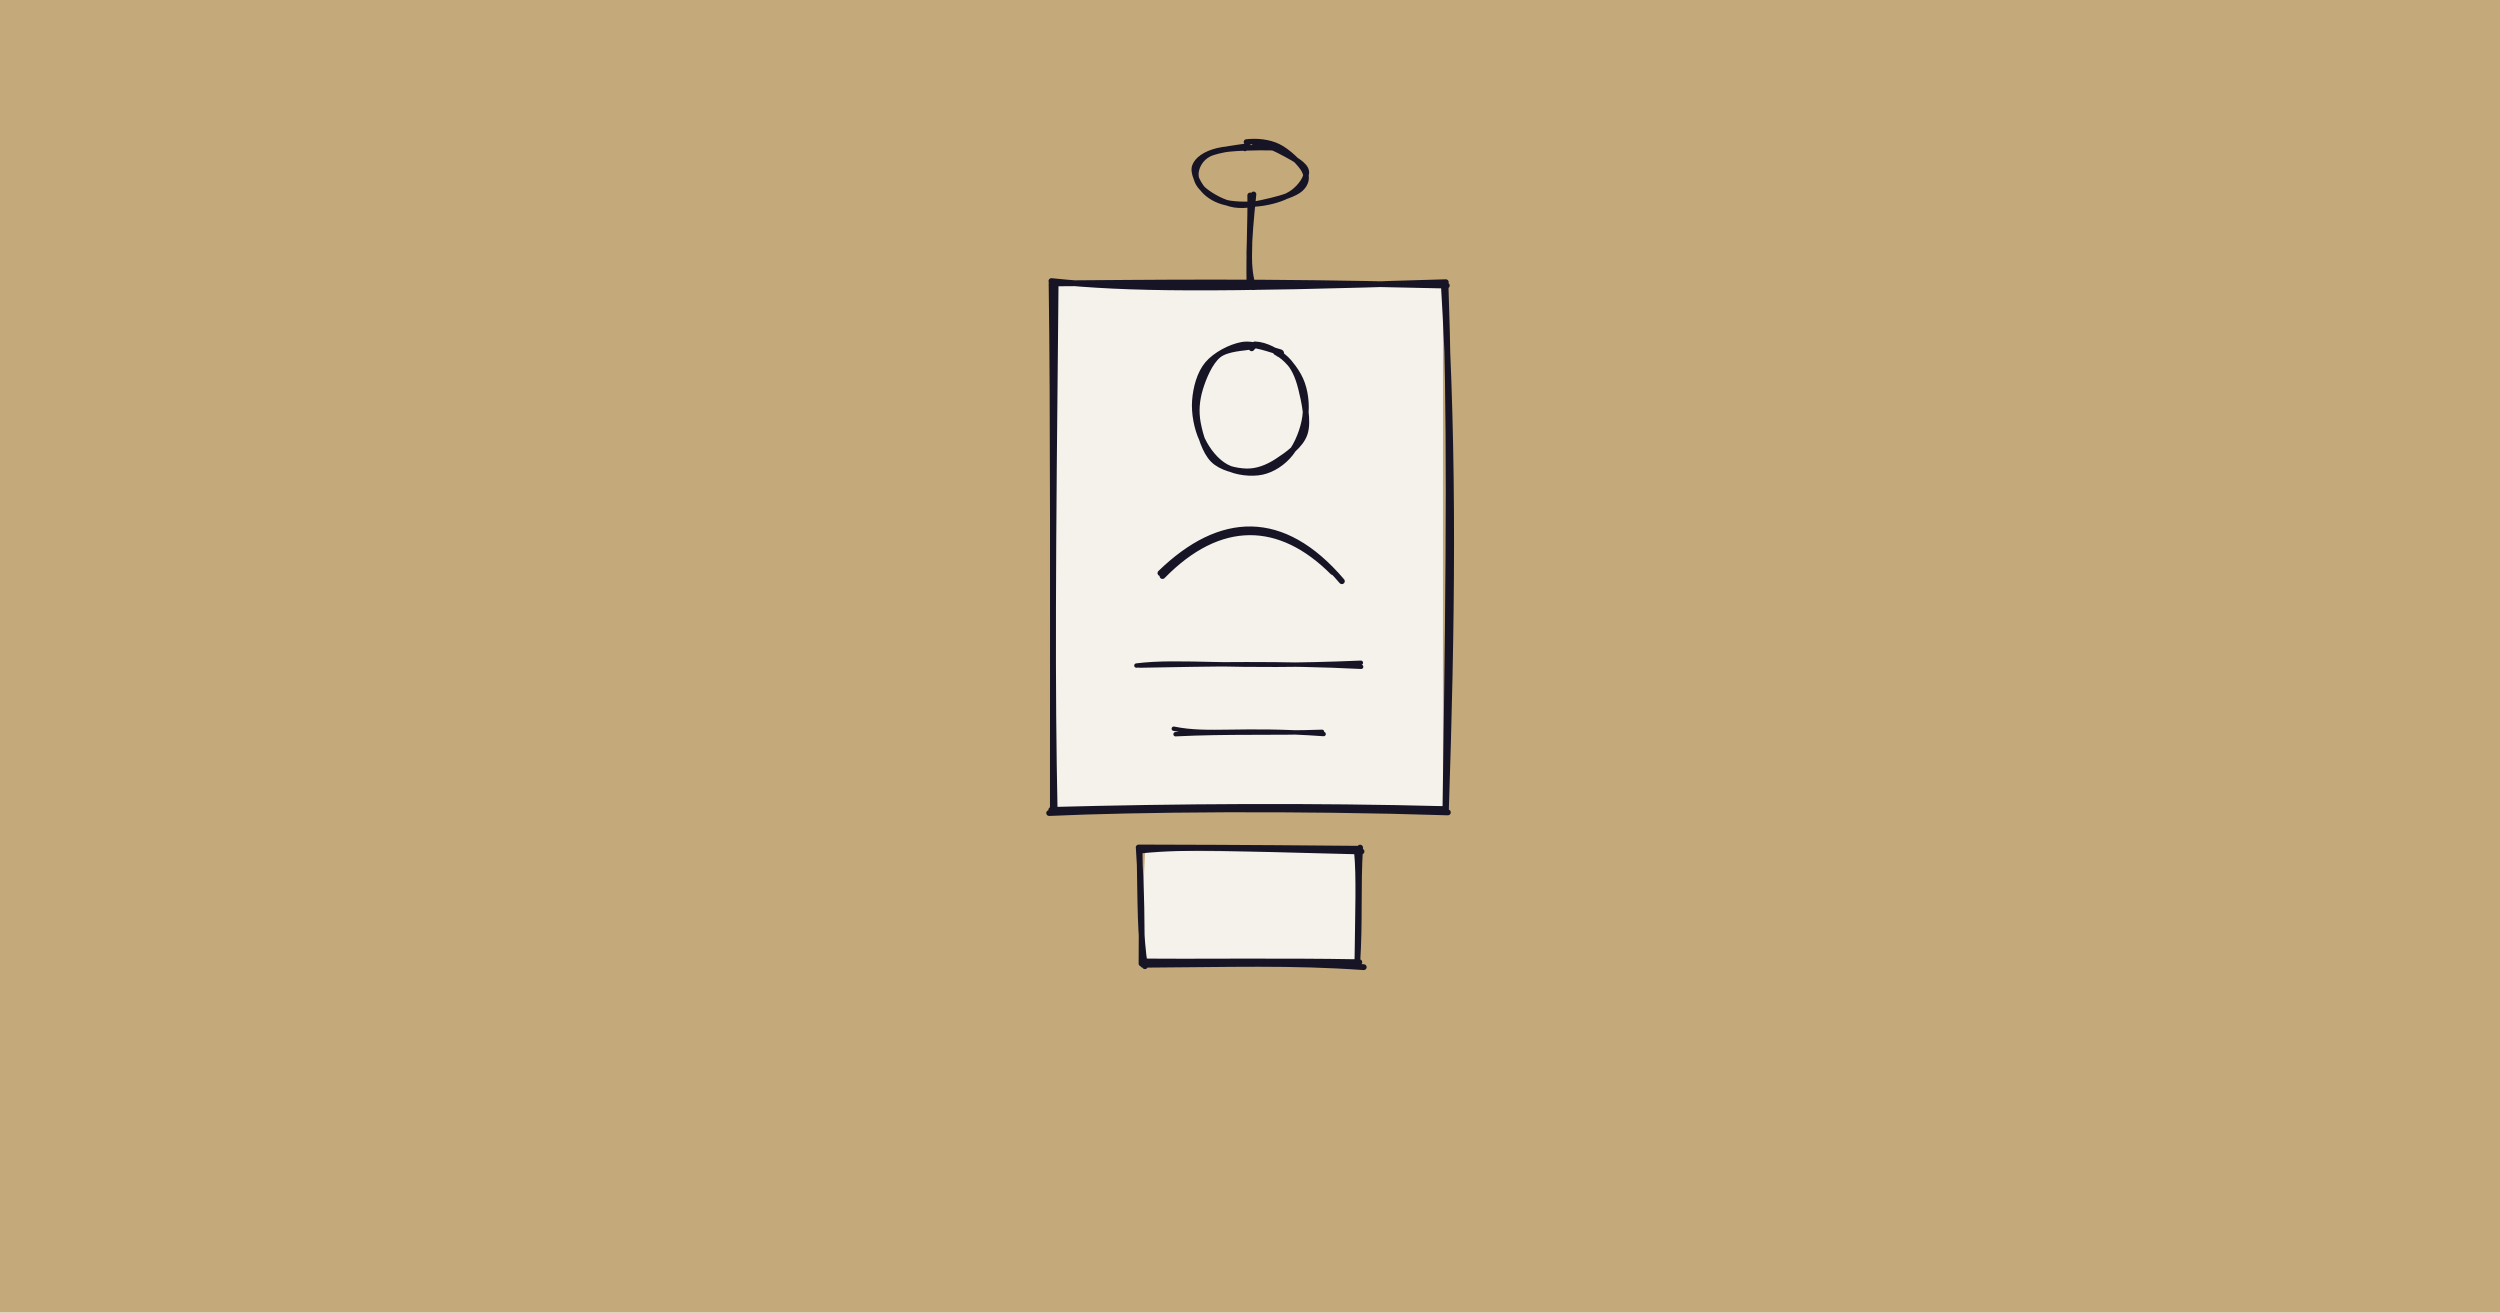
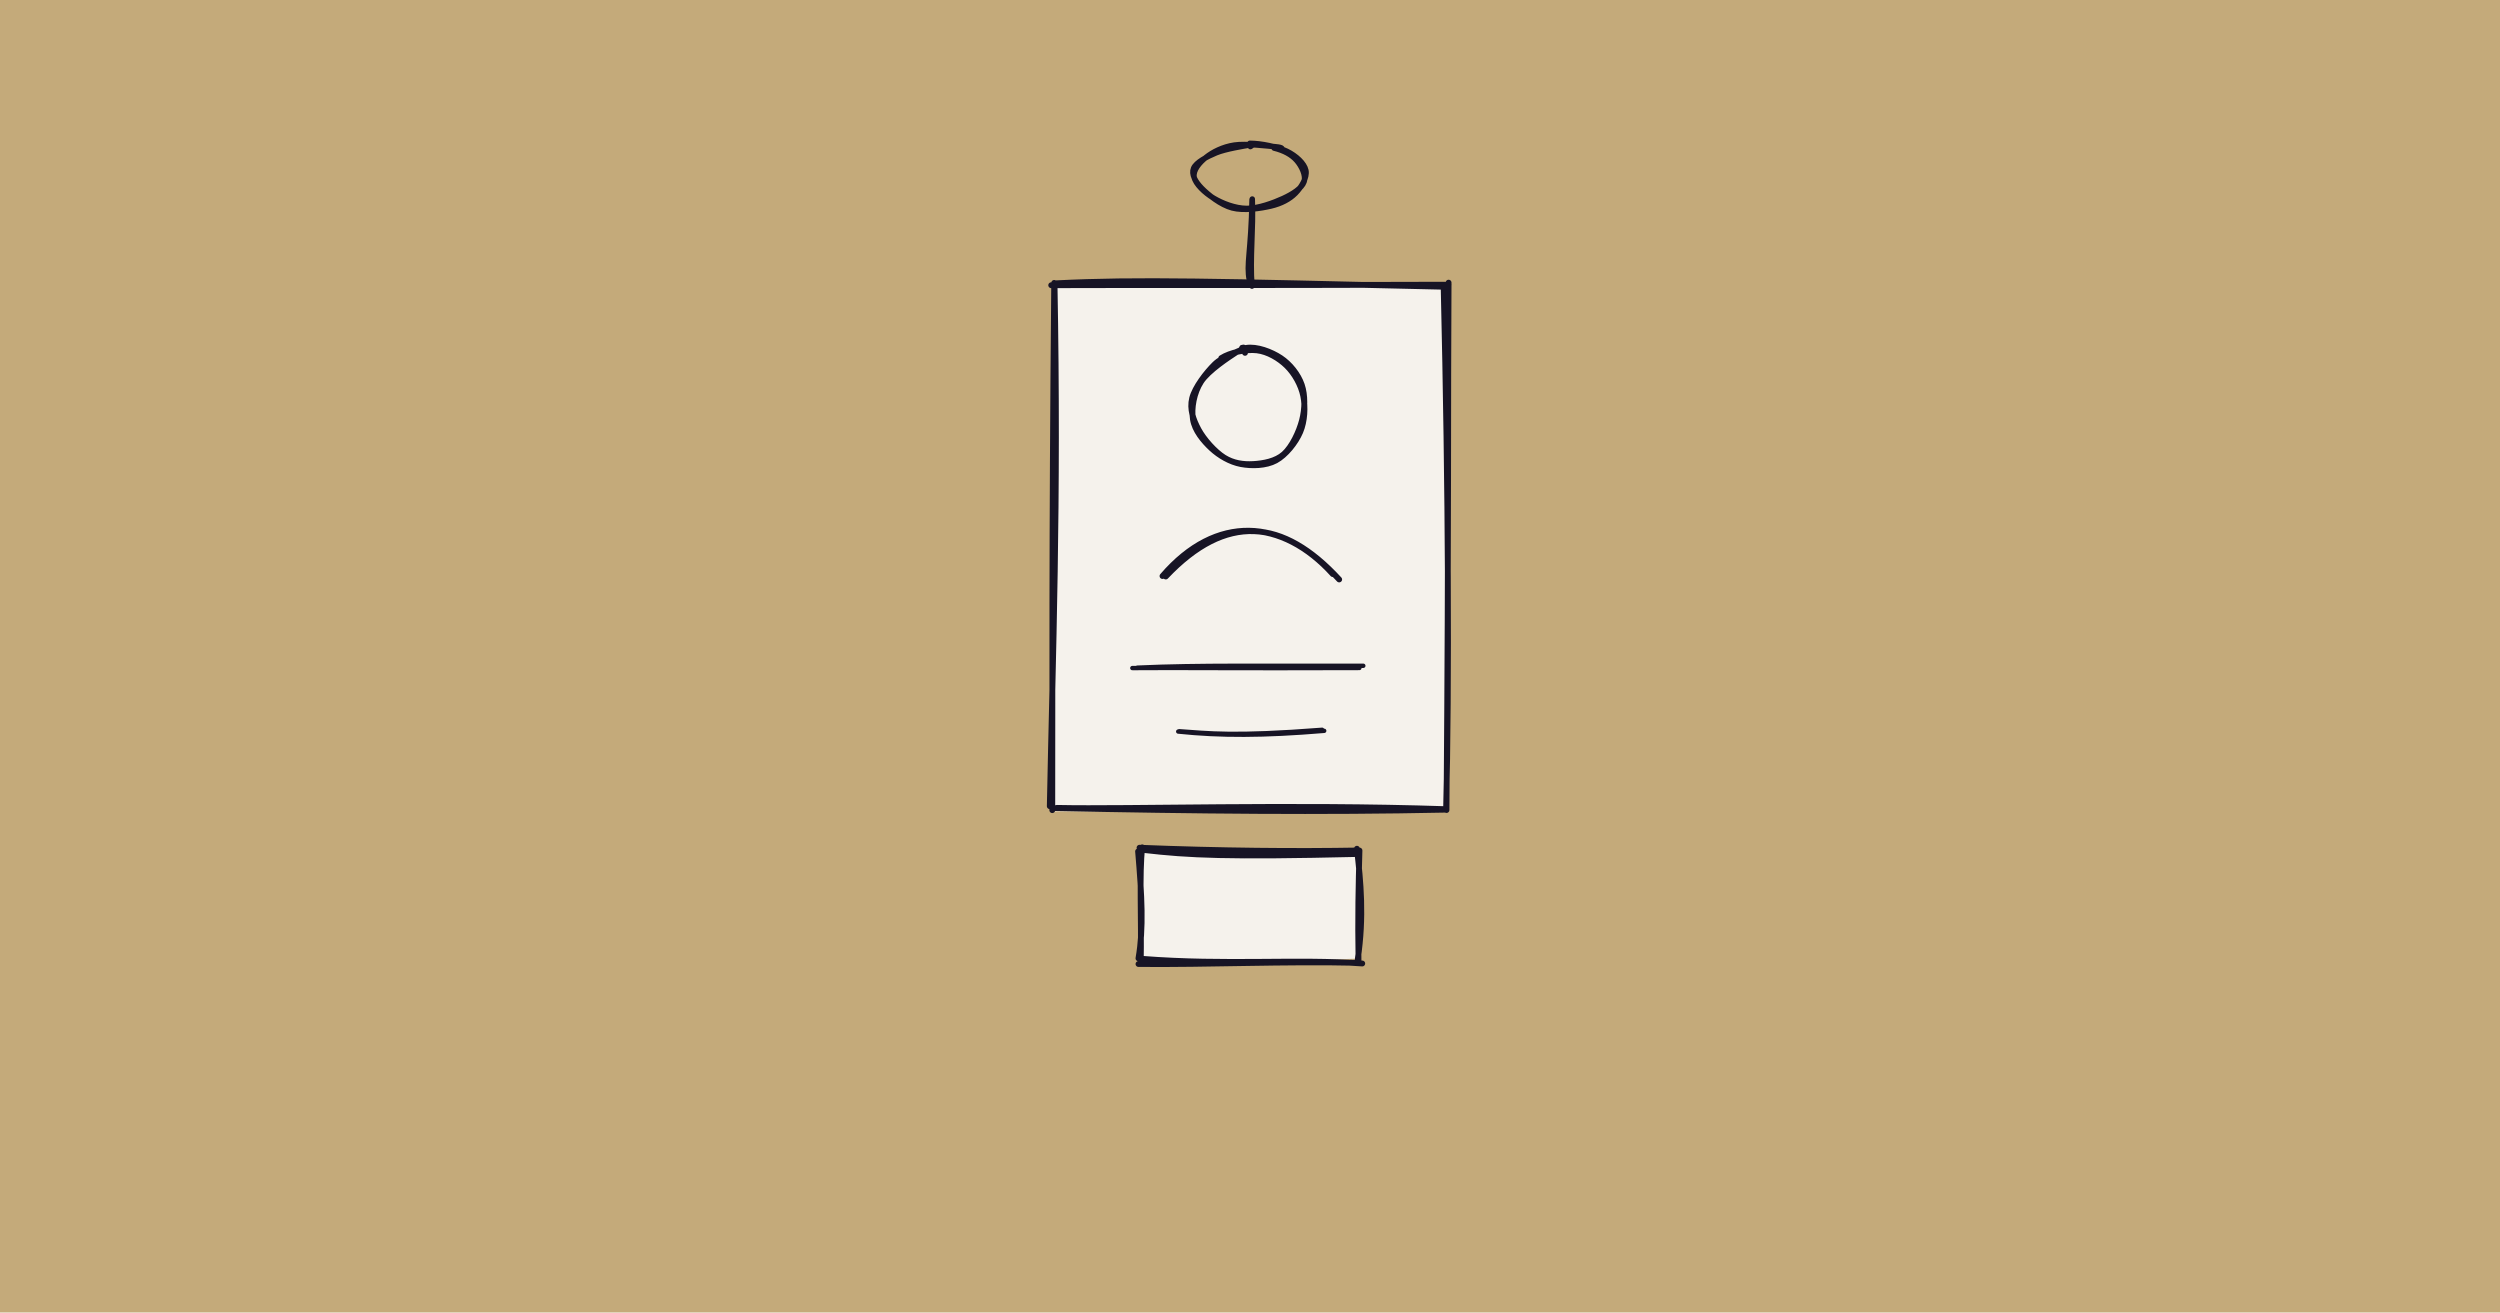
<svg xmlns="http://www.w3.org/2000/svg" width="1200" height="630" viewBox="0 0 1200 630">
  <rect width="1200" height="630" fill="#c4aa7a" />
  <g transform="translate(285,0) scale(0.875)">
-     <path d="M250.842 154.095 L465.851 154.222 L465.833 442.158 L250.944 445.323" stroke="none" stroke-width="0" fill="#F5F2EC" stroke-linecap="round" stroke-linejoin="round" />
-     <path d="M251.067 154.204 C293.568 158.596, 338.837 158.882, 467.406 154.813 M251.933 155.463 C308.181 155.141, 361.857 154.103, 467.944 156.653 M466.291 155.428 C472.158 250.971, 470.806 344.293, 467.442 445.253 M467.236 155.817 C469.624 225.093, 469.521 294.217, 467.231 443.224 M468.535 445.66 C385.495 442.97, 297.173 443.819, 249.822 446.007 M467.519 443.871 C394.332 441.954, 319.187 442.477, 250.992 444.296 M252.845 445.498 C251.389 376.463, 251.778 309.289, 253.369 154.647 M251.864 444.469 C251.882 333.935, 252.151 223.248, 251.155 155.503" stroke="#171425" stroke-width="3.2" fill="none" stroke-linecap="round" stroke-linejoin="round" />
-     <path d="M342.614 196.1 C347.013 191.802, 353.108 188.348, 359.151 188.371 C365.194 188.394, 373.892 192.161, 378.874 196.237 C383.856 200.313, 387.315 206.388, 389.045 212.826 C390.775 219.264, 391.014 228.252, 389.252 234.865 C387.491 241.478, 383.566 248.66, 378.476 252.507 C373.387 256.353, 364.765 257.796, 358.716 257.944 C352.666 258.092, 346.718 257.37, 342.179 253.395 C337.641 249.419, 333.335 240.738, 331.484 234.09 C329.633 227.442, 328.558 220.574, 331.074 213.504 C333.59 206.434, 342.934 195.353, 346.58 191.67 C350.226 187.987, 352.795 190.754, 352.951 191.404 M347.06 191.236 C352.325 188.107, 360.186 187.182, 366.175 189.013 C372.165 190.843, 379.173 196.625, 382.998 202.218 C386.822 207.812, 388.859 216.007, 389.123 222.576 C389.387 229.145, 387.528 236.181, 384.583 241.631 C381.639 247.08, 376.627 252.762, 371.456 255.272 C366.284 257.782, 359.687 257.935, 353.556 256.692 C347.426 255.448, 338.957 253.012, 334.674 247.809 C330.39 242.606, 327.982 232.646, 327.855 225.473 C327.728 218.3, 330.465 210.622, 333.912 204.774 C337.359 198.925, 346.116 192.372, 348.538 190.384 C350.961 188.396, 348.214 192.09, 348.445 192.847" stroke="none" stroke-width="0" fill="#F5F2EC" stroke-linecap="round" stroke-linejoin="round" />
-     <path d="M374.271 193.209 C379.705 195.771, 384.972 202.339, 387.645 208.234 C390.319 214.129, 391.214 221.84, 390.309 228.58 C389.404 235.32, 386.179 243.633, 382.216 248.676 C378.253 253.719, 372.421 257.589, 366.532 258.839 C360.644 260.089, 352.346 259.129, 346.885 256.176 C341.424 253.223, 336.609 247.174, 333.766 241.122 C330.922 235.07, 329.332 226.752, 329.824 219.863 C330.316 212.973, 332.41 204.895, 336.716 199.785 C341.022 194.675, 349.224 190.357, 355.662 189.203 C362.099 188.048, 371.986 192.028, 375.338 192.857 C378.69 193.686, 376.26 193.8, 375.772 194.176 M362.684 188.935 C368.645 189.094, 375.562 192.952, 379.789 196.976 C384.015 201, 386.338 206.283, 388.044 213.078 C389.75 219.874, 392.202 231.084, 390.023 237.749 C387.844 244.413, 380.305 249.586, 374.971 253.066 C369.636 256.546, 363.881 258.773, 358.016 258.627 C352.152 258.481, 344.226 256.616, 339.786 252.191 C335.345 247.766, 332.569 238.575, 331.372 232.078 C330.175 225.582, 330.733 219.418, 332.606 213.213 C334.479 207.008, 337.992 198.686, 342.61 194.847 C347.227 191.007, 357.258 190.809, 360.31 190.178 C363.363 189.547, 360.997 190.503, 360.926 191.059" stroke="#171425" stroke-width="3.2" fill="none" stroke-linecap="round" stroke-linejoin="round" />
-     <path d="M312 316 C342.482 282.84, 373.84 282.616, 410.703 316.238" stroke="none" stroke-width="0" fill="#F5F2EC" stroke-linecap="round" stroke-linejoin="round" />
-     <path d="M312 316 C343.437 283.827, 376.45 284.841, 405.434 313.84 M310.876 314.393 C343.61 282.631, 377.961 280.742, 410.394 318.825" stroke="#171425" stroke-width="3.2" fill="none" stroke-linecap="round" stroke-linejoin="round" />
-     <path d="M297.675 365.103 C322.124 362.039, 348.194 366.684, 420.825 363.571 M299.293 365.118 C336.501 364.415, 378.143 363.604, 420.972 365.784" stroke="#171425" stroke-width="2.4" fill="none" stroke-linecap="round" stroke-linejoin="round" />
-     <path d="M318.189 399.756 C337.45 403.684, 354.35 399.367, 400.393 402.681 M319.15 402.762 C347.994 401.318, 374.198 402.368, 399.517 401.462" stroke="#171425" stroke-width="2.4" fill="none" stroke-linecap="round" stroke-linejoin="round" />
-     <path d="M361.904 157.609 C358.547 147.148, 359.028 134.605, 361.961 106.591 M359.607 155.806 C359.277 137.91, 360.302 120.801, 360.063 107.141" stroke="#171425" stroke-width="3" fill="none" stroke-linecap="round" stroke-linejoin="round" />
-     <path d="M362.3 78.345 C368.226 78.519, 375.115 82.11, 379.875 84.691 C384.636 87.272, 390.226 90.379, 390.865 93.834 C391.504 97.288, 387.647 102.493, 383.708 105.417 C379.768 108.34, 373.343 110.415, 367.228 111.377 C361.114 112.338, 352.495 112.409, 347.022 111.188 C341.55 109.968, 337.275 107.396, 334.393 104.053 C331.511 100.71, 328.425 94.69, 329.73 91.13 C331.035 87.569, 335.358 84.376, 342.221 82.688 C349.085 80.999, 364.718 80.89, 370.913 80.998 C377.109 81.106, 379.594 83.025, 379.392 83.337 M358.041 77.883 C363.759 77.259, 370.289 77.829, 375.574 80.428 C380.859 83.027, 387.718 89.606, 389.748 93.475 C391.778 97.345, 390.775 100.889, 387.752 103.648 C384.73 106.407, 377.641 108.578, 371.612 110.028 C365.583 111.479, 357.712 113.308, 351.58 112.35 C345.449 111.393, 338.355 107.275, 334.822 104.283 C331.289 101.291, 329.945 97.691, 330.382 94.398 C330.819 91.105, 332.911 86.877, 337.444 84.525 C341.976 82.173, 354.283 80.796, 357.576 80.285 C360.87 79.773, 357.421 81.282, 357.207 81.456" stroke="#171425" stroke-width="3" fill="none" stroke-linecap="round" stroke-linejoin="round" />
-     <path d="M302.479 466.632 L419.565 467.702 L417.542 528.288 L299.567 530.268" stroke="none" stroke-width="0" fill="#F5F2EC" stroke-linecap="round" stroke-linejoin="round" />
-     <path d="M298.933 464.915 C321.658 464.985, 350.875 464.984, 419.898 465.611 M300.52 466.493 C325.755 463.96, 350.529 465.387, 421.154 467.098 M418.715 467.521 C420.001 480.344, 419.3 499.377, 418.914 529.552 M420.394 464.983 C418.994 487.015, 420.372 504.474, 418.782 528.875 M422.393 530.558 C382.658 527.737, 348.78 528.963, 301.218 529.226 M419.964 527.845 C375.976 527.053, 330.004 527.782, 300.89 527.419 M302.364 530.028 C299.66 512.278, 300.011 497.892, 299.402 466.229 M300.503 528.607 C300.739 508.611, 300.5 488.204, 298.989 465.232" stroke="#171425" stroke-width="3.2" fill="none" stroke-linecap="round" stroke-linejoin="round" />
+     <path d="M253.951 155.346 L469.99 158.234 L469.208 444.87 L251.028 445.121" stroke="none" stroke-width="0" fill="#F5F2EC" stroke-linecap="round" stroke-linejoin="round" />
+     <path d="M253.666 155.409 C297.779 153.177, 340.519 154.341, 466.687 157.311 M250.951 156.462 C297.841 156.274, 342.761 156.586, 468.977 156.168 M466.246 157.891 C468.786 266.815, 469.373 377.319, 467.593 442.703 M468.939 155.052 C468.525 218.485, 469.021 282.408, 467.798 444.358 M467.823 443.901 C382.506 441.061, 294.197 444.03, 254.077 443.178 M466.918 444.17 C399.683 445.562, 331.325 444.884, 251.461 443.26 M250.166 442.249 C251.744 360.292, 255.029 277.098, 252.768 155.276 M251.538 444.424 C251.729 373.872, 251.172 305.659, 252.584 155.199" stroke="#171425" stroke-width="3.2" fill="none" stroke-linecap="round" stroke-linejoin="round" />
+     <path d="M348.46 195.404 C353.572 192.805, 362.007 191.823, 368.146 193.433 C374.284 195.042, 381.604 200.191, 385.289 205.06 C388.975 209.93, 390.278 216.525, 390.261 222.65 C390.244 228.775, 388.681 236.638, 385.19 241.81 C381.698 246.982, 374.976 251.4, 369.314 253.681 C363.651 255.961, 356.73 257.019, 351.213 255.492 C345.696 253.965, 339.947 249.438, 336.211 244.521 C332.474 239.604, 328.912 232.367, 328.794 225.992 C328.676 219.617, 330.934 211.672, 335.501 206.273 C340.068 200.875, 351.15 195.696, 356.195 193.602 C361.239 191.508, 365.378 193.477, 365.769 193.71 M368.345 195.536 C373.946 196.817, 379.15 200.687, 382.692 205.079 C386.234 209.471, 389.268 215.628, 389.598 221.888 C389.929 228.149, 388.045 237.485, 384.677 242.643 C381.308 247.8, 375.128 251.123, 369.386 252.834 C363.644 254.545, 355.703 254.315, 350.224 252.91 C344.745 251.504, 339.915 248.872, 336.511 244.402 C333.108 239.932, 330.338 232.813, 329.804 226.089 C329.27 219.365, 329.781 209.589, 333.308 204.057 C336.835 198.526, 345.057 194.663, 350.966 192.898 C356.875 191.133, 365.857 192.925, 368.761 193.467 C371.665 194.01, 368.69 195.829, 368.387 196.153" stroke="none" stroke-width="0" fill="#F5F2EC" stroke-linecap="round" stroke-linejoin="round" />
+     <path d="M344.225 196.447 C349.092 193.352, 357.807 191.475, 363.801 192.186 C369.796 192.896, 375.956 196.542, 380.192 200.711 C384.427 204.88, 387.985 211.163, 389.213 217.2 C390.442 223.238, 390.07 231.035, 387.563 236.938 C385.056 242.841, 379.588 249.676, 374.168 252.617 C368.749 255.558, 360.94 255.699, 355.046 254.585 C349.152 253.47, 343.194 250.022, 338.804 245.932 C334.413 241.842, 329.648 236.136, 328.704 230.046 C327.761 223.956, 329.206 215.511, 333.144 209.392 C337.083 203.273, 348.315 195.971, 352.335 193.333 C356.355 190.695, 357.411 193.043, 357.267 193.564 M357.822 190.865 C363.746 189.878, 371.701 192.95, 376.797 196.322 C381.893 199.694, 386.442 205.383, 388.398 211.097 C390.354 216.811, 390.165 224.278, 388.532 230.607 C386.899 236.937, 383.05 245.079, 378.599 249.072 C374.148 253.064, 367.303 254.248, 361.826 254.562 C356.349 254.876, 350.744 254.108, 345.738 250.958 C340.732 247.808, 334.703 241.08, 331.789 235.665 C328.875 230.25, 326.786 224.433, 328.254 218.467 C329.722 212.501, 336.034 204.34, 340.598 199.868 C345.162 195.396, 353.131 193.103, 355.636 191.635 C358.141 190.166, 355.015 190.595, 355.627 191.056" stroke="#171425" stroke-width="3.2" fill="none" stroke-linecap="round" stroke-linejoin="round" />
+     <path d="M312 316 C340.07 279.296, 374.874 284.064, 407.069 319.932" stroke="none" stroke-width="0" fill="#F5F2EC" stroke-linecap="round" stroke-linejoin="round" />
+     <path d="M312 316 C341.537 281.603, 377.829 284.433, 405.438 314.936 M313.791 316.26 C346.9 281.29, 378.154 284.403, 408.922 317.878" stroke="#171425" stroke-width="3.2" fill="none" stroke-linecap="round" stroke-linejoin="round" />
+     <path d="M295.45 366.482 C321.731 366.251, 350.091 366.7, 420.001 366.432 M298.169 366.261 C332.793 364.692, 367.341 365.428, 422.155 365.229" stroke="#171425" stroke-width="2.4" fill="none" stroke-linecap="round" stroke-linejoin="round" />
+     <path d="M321.165 401.135 C337.052 402.236, 351.036 404.124, 399.57 400.342 M320.625 401.305 C343.659 403.708, 367.342 403.703, 400.701 400.907" stroke="#171425" stroke-width="2.4" fill="none" stroke-linecap="round" stroke-linejoin="round" />
+     <path d="M359.679 153.788 C357.85 144.858, 360.607 138.515, 361.138 109.452 M361.082 156.949 C359.859 141.566, 361.95 125.555, 361.246 109.186" stroke="#171425" stroke-width="3" fill="none" stroke-linecap="round" stroke-linejoin="round" />
+     <path d="M373.221 81.239 C378.748 82.601, 382.824 84.873, 385.559 87.965 C388.294 91.056, 390.858 96.31, 389.633 99.791 C388.409 103.271, 383.457 106.423, 378.211 108.847 C372.965 111.271, 364.533 114.369, 358.159 114.336 C351.785 114.303, 344.771 111.512, 339.968 108.647 C335.165 105.783, 330.022 100.872, 329.343 97.147 C328.664 93.422, 332.213 89.223, 335.892 86.296 C339.572 83.37, 345.036 80.549, 351.421 79.586 C357.806 78.623, 369.861 80.123, 374.201 80.518 C378.541 80.913, 377.436 81.78, 377.46 81.957 M359.9 78.617 C365.991 78.623, 375.037 80.471, 380.163 82.951 C385.289 85.432, 389.859 89.656, 390.654 93.499 C391.448 97.341, 388.148 102.748, 384.932 106.006 C381.716 109.265, 377.131 111.702, 371.357 113.048 C365.584 114.394, 356.608 115.722, 350.292 114.081 C343.976 112.441, 337.002 106.833, 333.463 103.204 C329.923 99.576, 327.726 95.543, 329.057 92.312 C330.389 89.082, 336.31 85.953, 341.451 83.823 C346.592 81.693, 356.788 80.095, 359.904 79.532 C363.02 78.97, 359.927 80.557, 360.147 80.447" stroke="#171425" stroke-width="3" fill="none" stroke-linecap="round" stroke-linejoin="round" />
+     <path d="M300.388 467.883 L418.505 466.515 L420.917 525.8 L299.651 530.066" stroke="none" stroke-width="0" fill="#F5F2EC" stroke-linecap="round" stroke-linejoin="round" />
+     <path d="M301.908 466.294 C326.464 469.155, 347.571 470.159, 419.075 468.472 M299.396 465.037 C343.626 466.793, 385.485 467.166, 419.737 466.543 M418.655 465.59 C420.74 483.74, 422.613 502.746, 419.114 526.167 M420.056 466.568 C419.539 485.197, 419.111 502.705, 419.534 527.781 M421.577 528.544 C385.388 525.934, 347.279 529.588, 300.89 525.987 M419.276 528.186 C378.759 527.245, 337.212 529.198, 298.827 528.834 M298.808 525.714 C301.677 509.082, 300.672 491.702, 298.605 467.063 M300.07 528.547 C300.522 503.717, 299.188 479.185, 300.886 464.827" stroke="#171425" stroke-width="3.2" fill="none" stroke-linecap="round" stroke-linejoin="round" />
  </g>
</svg>
